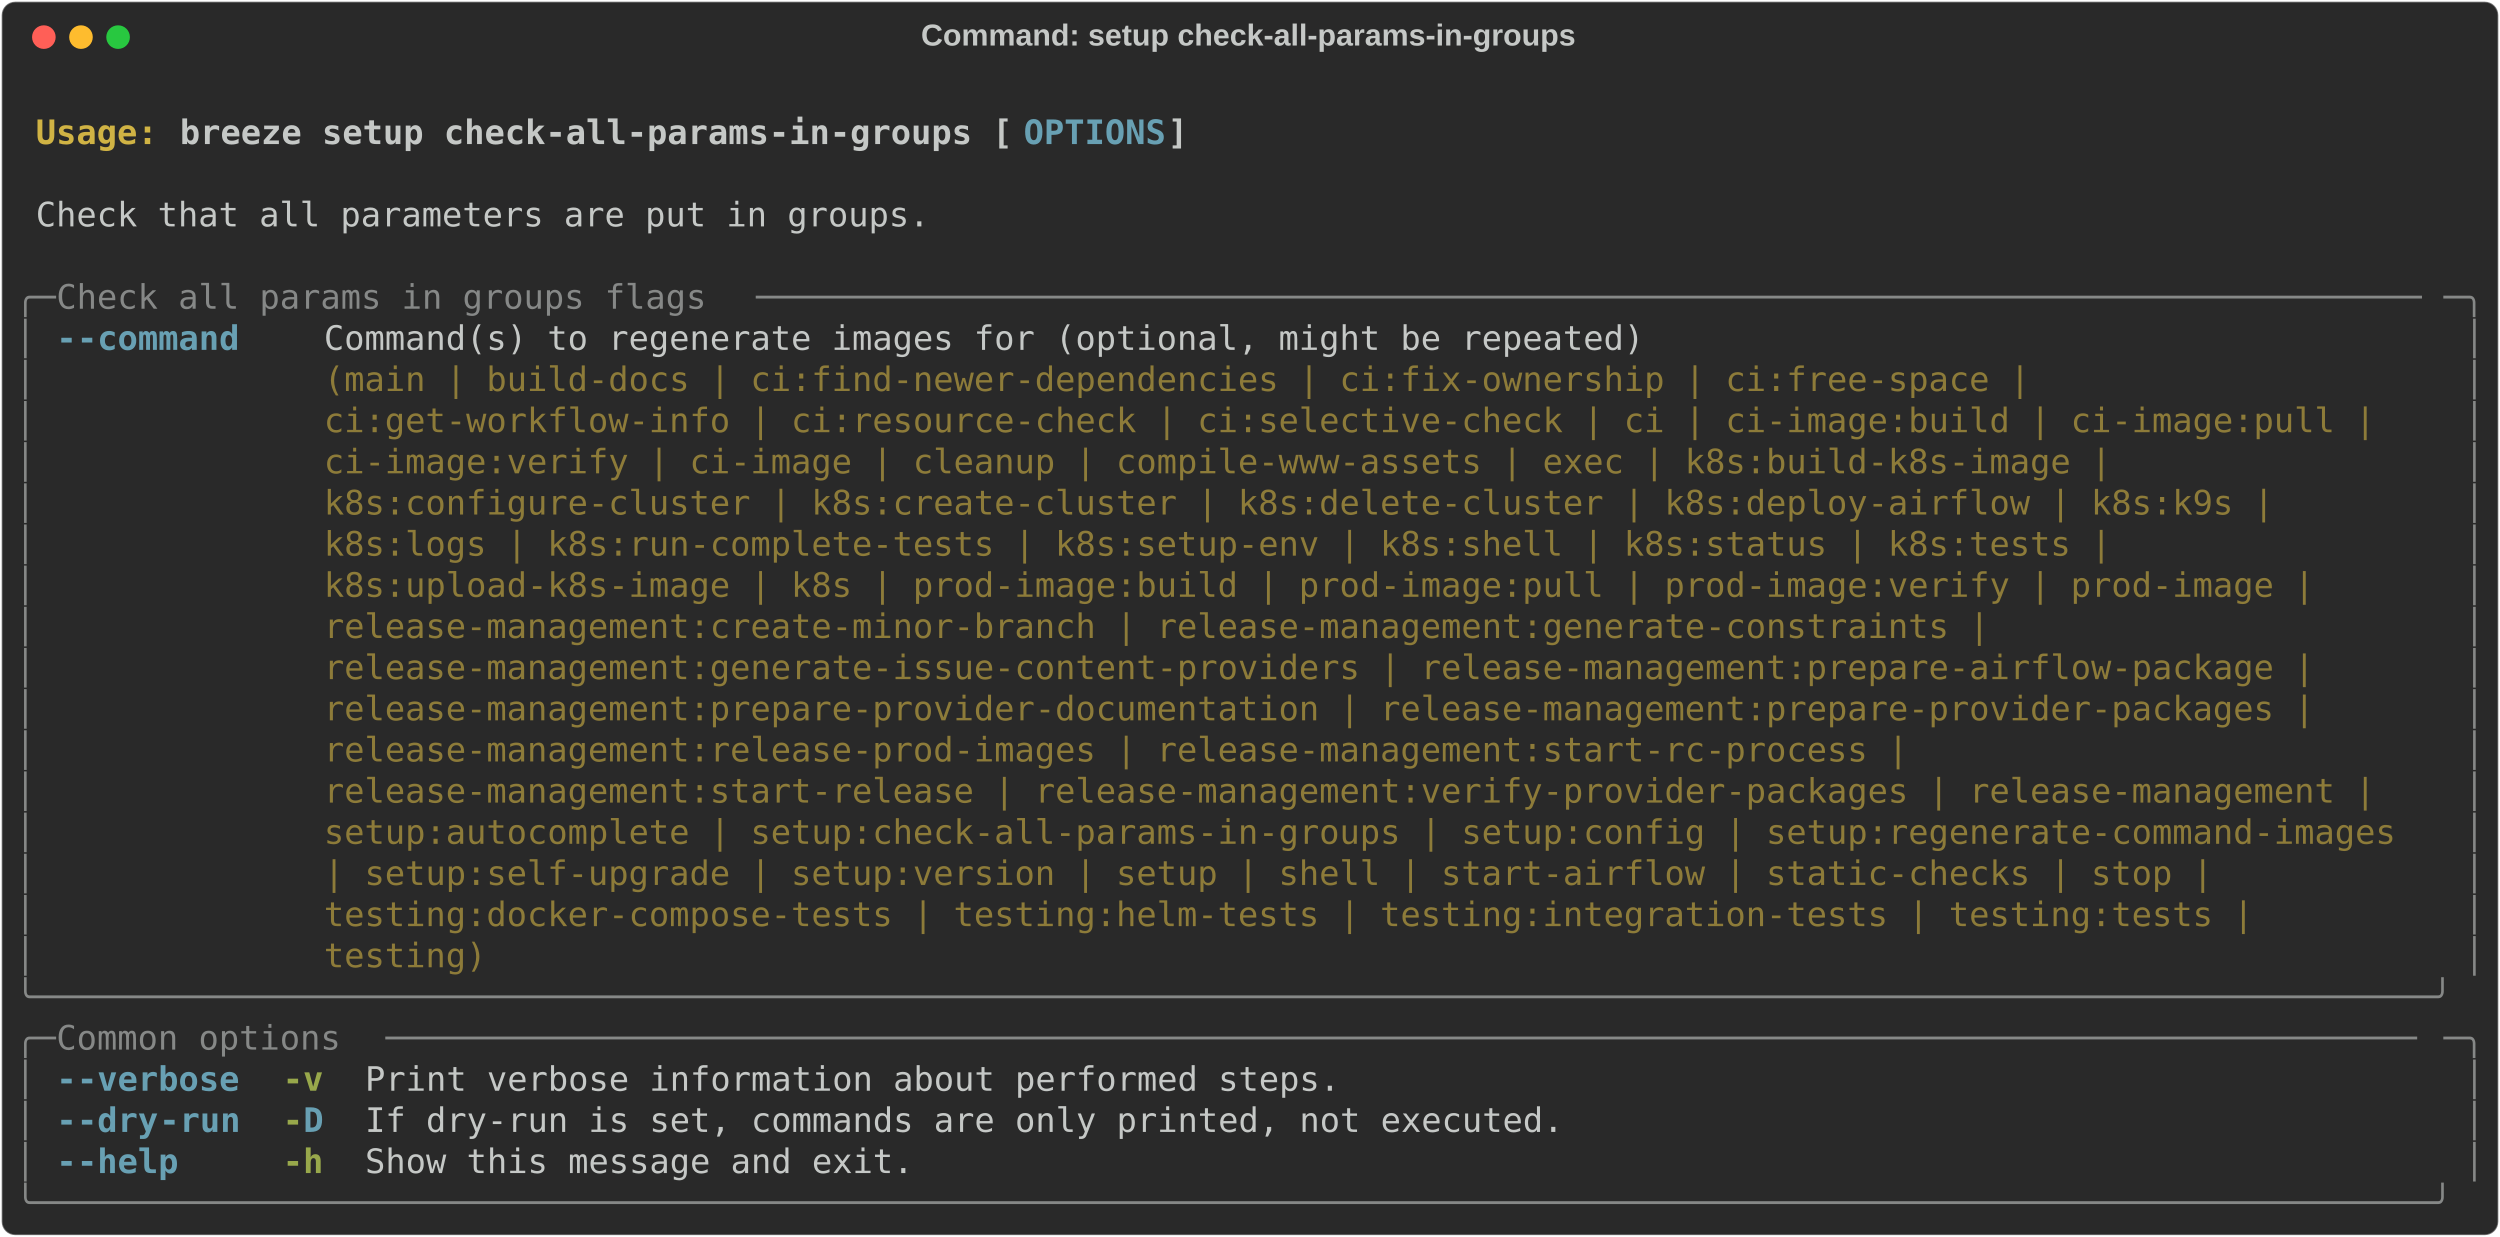
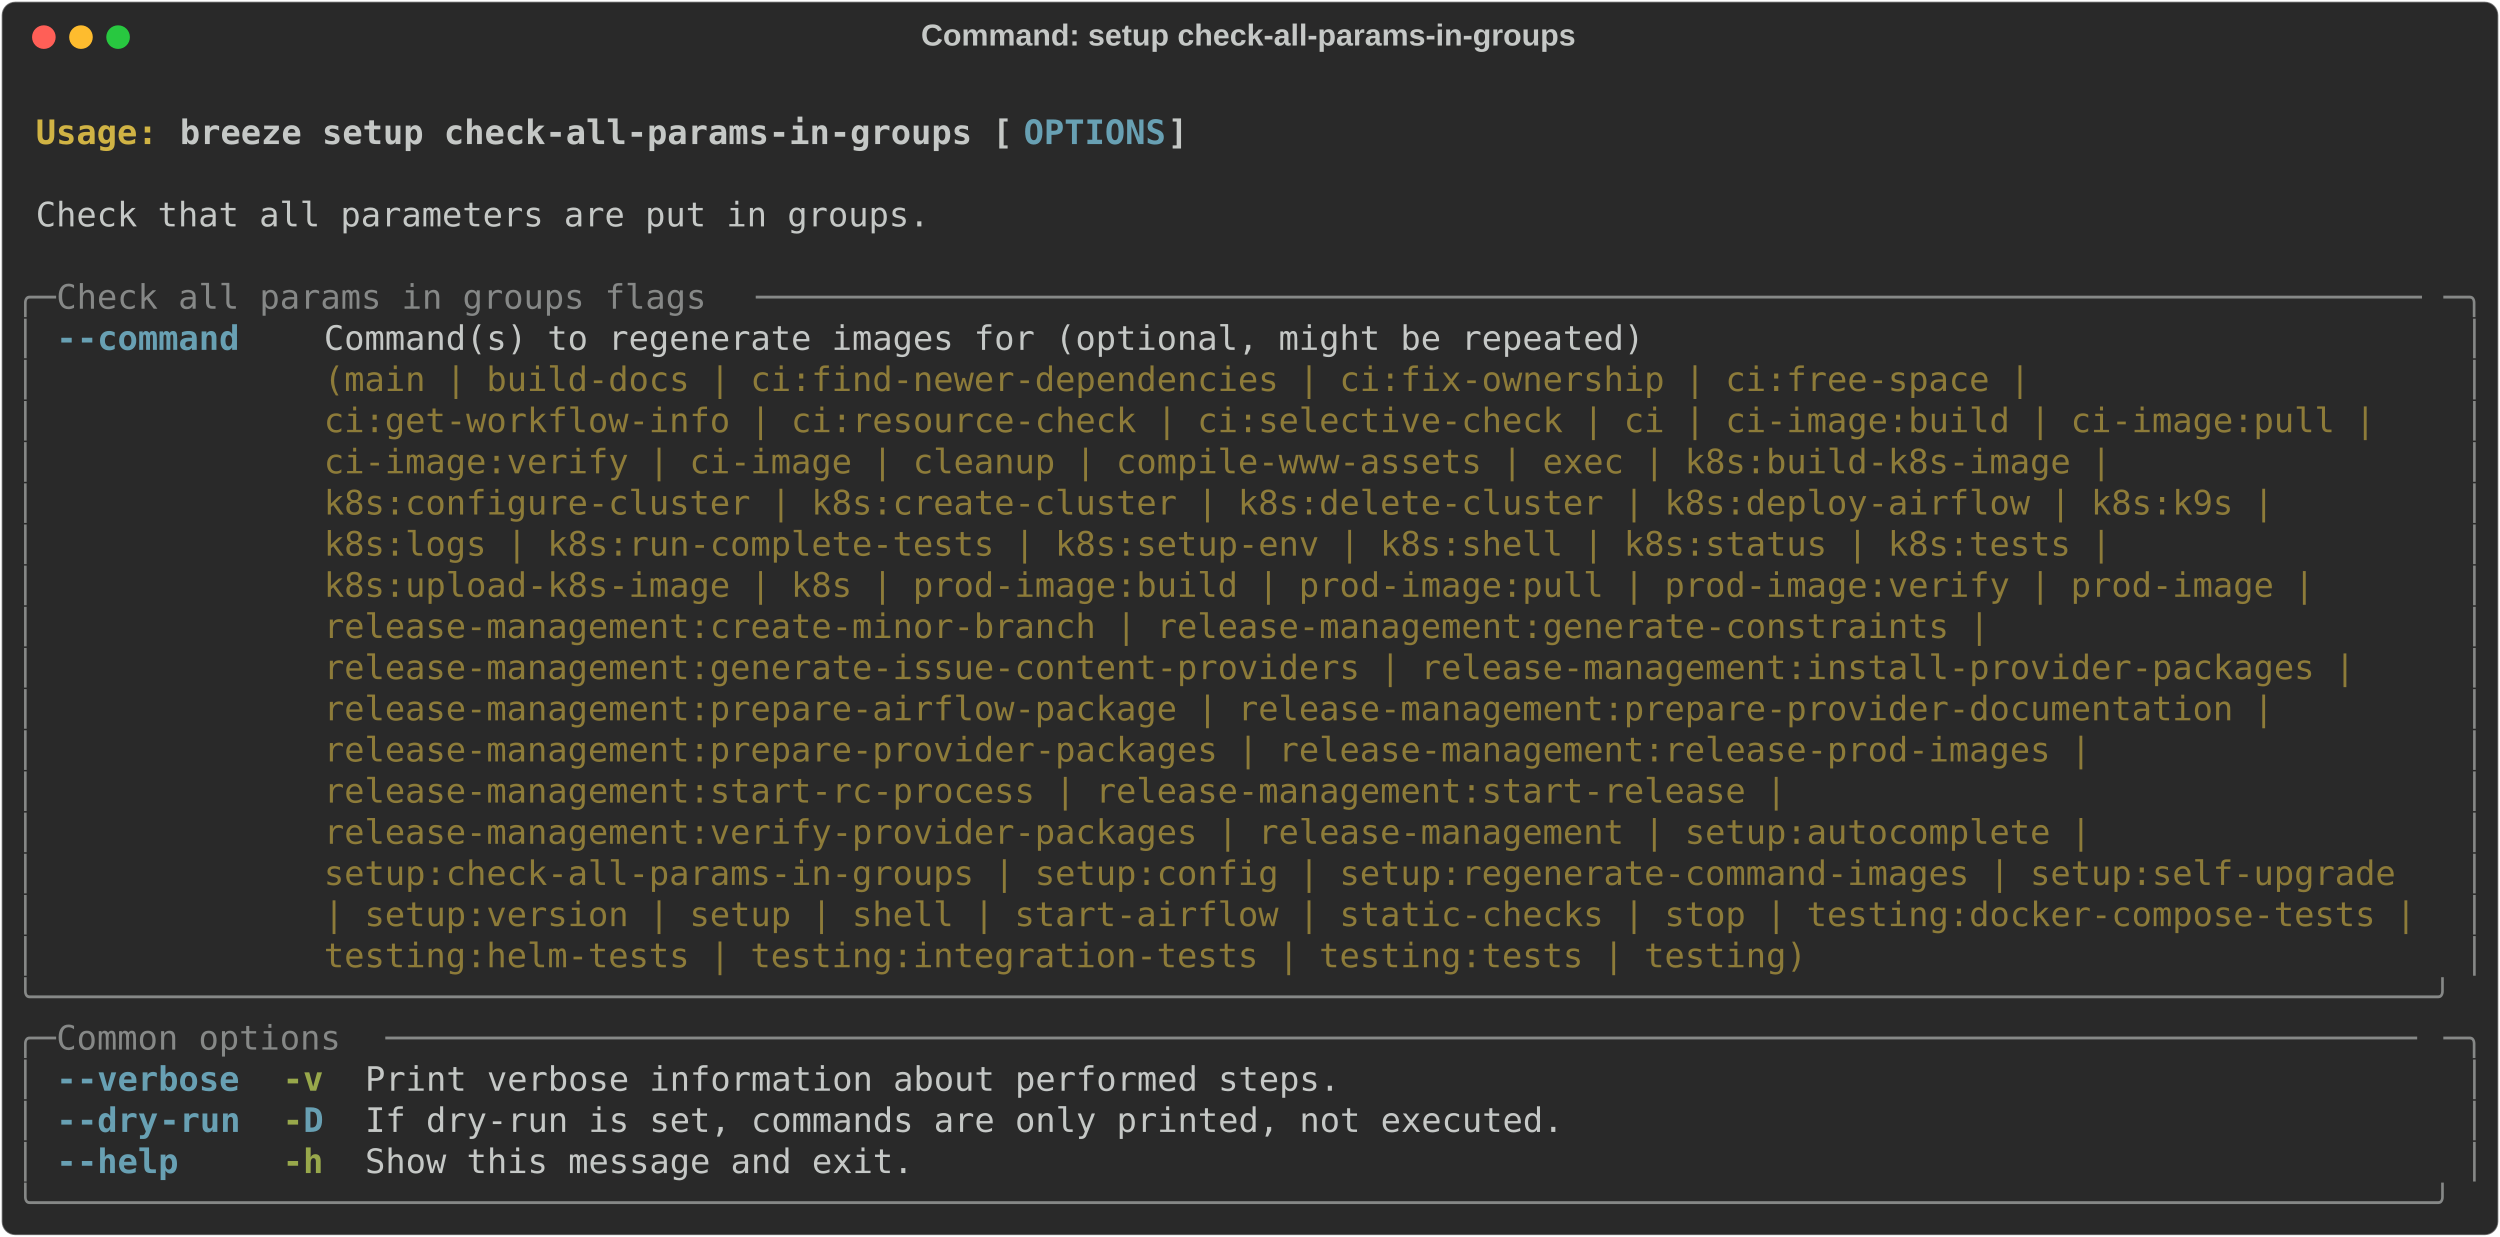
<svg xmlns="http://www.w3.org/2000/svg" class="rich-terminal" viewBox="0 0 1482 733.2">
  <style>

    @font-face {
        font-family: "Fira Code";
        src: local("FiraCode-Regular"),
                url("https://cdnjs.cloudflare.com/ajax/libs/firacode/6.2.0/woff2/FiraCode-Regular.woff2") format("woff2"),
                url("https://cdnjs.cloudflare.com/ajax/libs/firacode/6.2.0/woff/FiraCode-Regular.woff") format("woff");
        font-style: normal;
        font-weight: 400;
    }
    @font-face {
        font-family: "Fira Code";
        src: local("FiraCode-Bold"),
                url("https://cdnjs.cloudflare.com/ajax/libs/firacode/6.2.0/woff2/FiraCode-Bold.woff2") format("woff2"),
                url("https://cdnjs.cloudflare.com/ajax/libs/firacode/6.2.0/woff/FiraCode-Bold.woff") format("woff");
        font-style: bold;
        font-weight: 700;
    }

    .breeze-setup-check-all-params-in-groups-matrix {
        font-family: Fira Code, monospace;
        font-size: 20px;
        line-height: 24.4px;
        font-variant-east-asian: full-width;
    }

    .breeze-setup-check-all-params-in-groups-title {
        font-size: 18px;
        font-weight: bold;
        font-family: arial;
    }

    .breeze-setup-check-all-params-in-groups-r1 { fill: #c5c8c6;font-weight: bold }
.breeze-setup-check-all-params-in-groups-r2 { fill: #c5c8c6 }
.breeze-setup-check-all-params-in-groups-r3 { fill: #d0b344;font-weight: bold }
.breeze-setup-check-all-params-in-groups-r4 { fill: #68a0b3;font-weight: bold }
.breeze-setup-check-all-params-in-groups-r5 { fill: #868887 }
.breeze-setup-check-all-params-in-groups-r6 { fill: #8d7b39 }
.breeze-setup-check-all-params-in-groups-r7 { fill: #98a84b;font-weight: bold }
    </style>
  <defs>
    <clipPath id="breeze-setup-check-all-params-in-groups-clip-terminal">
      <rect x="0" y="0" width="1463.0" height="682.2" />
    </clipPath>
    <clipPath id="breeze-setup-check-all-params-in-groups-line-0">
      <rect x="0" y="1.5" width="1464" height="24.65" />
    </clipPath>
    <clipPath id="breeze-setup-check-all-params-in-groups-line-1">
      <rect x="0" y="25.9" width="1464" height="24.65" />
    </clipPath>
    <clipPath id="breeze-setup-check-all-params-in-groups-line-2">
      <rect x="0" y="50.3" width="1464" height="24.65" />
    </clipPath>
    <clipPath id="breeze-setup-check-all-params-in-groups-line-3">
      <rect x="0" y="74.7" width="1464" height="24.65" />
    </clipPath>
    <clipPath id="breeze-setup-check-all-params-in-groups-line-4">
      <rect x="0" y="99.1" width="1464" height="24.65" />
    </clipPath>
    <clipPath id="breeze-setup-check-all-params-in-groups-line-5">
      <rect x="0" y="123.5" width="1464" height="24.65" />
    </clipPath>
    <clipPath id="breeze-setup-check-all-params-in-groups-line-6">
      <rect x="0" y="147.9" width="1464" height="24.65" />
    </clipPath>
    <clipPath id="breeze-setup-check-all-params-in-groups-line-7">
      <rect x="0" y="172.3" width="1464" height="24.65" />
    </clipPath>
    <clipPath id="breeze-setup-check-all-params-in-groups-line-8">
      <rect x="0" y="196.7" width="1464" height="24.65" />
    </clipPath>
    <clipPath id="breeze-setup-check-all-params-in-groups-line-9">
      <rect x="0" y="221.1" width="1464" height="24.65" />
    </clipPath>
    <clipPath id="breeze-setup-check-all-params-in-groups-line-10">
      <rect x="0" y="245.5" width="1464" height="24.65" />
    </clipPath>
    <clipPath id="breeze-setup-check-all-params-in-groups-line-11">
      <rect x="0" y="269.9" width="1464" height="24.65" />
    </clipPath>
    <clipPath id="breeze-setup-check-all-params-in-groups-line-12">
      <rect x="0" y="294.3" width="1464" height="24.65" />
    </clipPath>
    <clipPath id="breeze-setup-check-all-params-in-groups-line-13">
      <rect x="0" y="318.7" width="1464" height="24.65" />
    </clipPath>
    <clipPath id="breeze-setup-check-all-params-in-groups-line-14">
      <rect x="0" y="343.1" width="1464" height="24.65" />
    </clipPath>
    <clipPath id="breeze-setup-check-all-params-in-groups-line-15">
      <rect x="0" y="367.5" width="1464" height="24.65" />
    </clipPath>
    <clipPath id="breeze-setup-check-all-params-in-groups-line-16">
      <rect x="0" y="391.9" width="1464" height="24.65" />
    </clipPath>
    <clipPath id="breeze-setup-check-all-params-in-groups-line-17">
      <rect x="0" y="416.3" width="1464" height="24.65" />
    </clipPath>
    <clipPath id="breeze-setup-check-all-params-in-groups-line-18">
      <rect x="0" y="440.7" width="1464" height="24.65" />
    </clipPath>
    <clipPath id="breeze-setup-check-all-params-in-groups-line-19">
      <rect x="0" y="465.1" width="1464" height="24.65" />
    </clipPath>
    <clipPath id="breeze-setup-check-all-params-in-groups-line-20">
      <rect x="0" y="489.5" width="1464" height="24.65" />
    </clipPath>
    <clipPath id="breeze-setup-check-all-params-in-groups-line-21">
      <rect x="0" y="513.9" width="1464" height="24.65" />
    </clipPath>
    <clipPath id="breeze-setup-check-all-params-in-groups-line-22">
      <rect x="0" y="538.3" width="1464" height="24.65" />
    </clipPath>
    <clipPath id="breeze-setup-check-all-params-in-groups-line-23">
      <rect x="0" y="562.7" width="1464" height="24.65" />
    </clipPath>
    <clipPath id="breeze-setup-check-all-params-in-groups-line-24">
      <rect x="0" y="587.1" width="1464" height="24.65" />
    </clipPath>
    <clipPath id="breeze-setup-check-all-params-in-groups-line-25">
      <rect x="0" y="611.5" width="1464" height="24.65" />
    </clipPath>
    <clipPath id="breeze-setup-check-all-params-in-groups-line-26">
      <rect x="0" y="635.9" width="1464" height="24.65" />
    </clipPath>
  </defs>
  <rect fill="#292929" stroke="rgba(255,255,255,0.35)" stroke-width="1" x="1" y="1" width="1480" height="731.2" rx="8" />
  <text class="breeze-setup-check-all-params-in-groups-title" fill="#c5c8c6" text-anchor="middle" x="740" y="27">Command: setup check-all-params-in-groups</text>
  <g transform="translate(26,22)">
    <circle cx="0" cy="0" r="7" fill="#ff5f57" />
    <circle cx="22" cy="0" r="7" fill="#febc2e" />
    <circle cx="44" cy="0" r="7" fill="#28c840" />
  </g>
  <g transform="translate(9, 41)" clip-path="url(#breeze-setup-check-all-params-in-groups-clip-terminal)">
    <g class="breeze-setup-check-all-params-in-groups-matrix">
      <text class="breeze-setup-check-all-params-in-groups-r2" x="1464" y="20" textLength="12.2" clip-path="url(#breeze-setup-check-all-params-in-groups-line-0)">
</text>
      <text class="breeze-setup-check-all-params-in-groups-r3" x="12.2" y="44.4" textLength="85.4" clip-path="url(#breeze-setup-check-all-params-in-groups-line-1)">Usage: </text>
      <text class="breeze-setup-check-all-params-in-groups-r1" x="97.6" y="44.4" textLength="500.2" clip-path="url(#breeze-setup-check-all-params-in-groups-line-1)">breeze setup check-all-params-in-groups [</text>
      <text class="breeze-setup-check-all-params-in-groups-r4" x="597.8" y="44.4" textLength="85.4" clip-path="url(#breeze-setup-check-all-params-in-groups-line-1)">OPTIONS</text>
      <text class="breeze-setup-check-all-params-in-groups-r1" x="683.2" y="44.4" textLength="12.2" clip-path="url(#breeze-setup-check-all-params-in-groups-line-1)">]</text>
      <text class="breeze-setup-check-all-params-in-groups-r2" x="1464" y="44.4" textLength="12.2" clip-path="url(#breeze-setup-check-all-params-in-groups-line-1)">
</text>
      <text class="breeze-setup-check-all-params-in-groups-r2" x="1464" y="68.8" textLength="12.2" clip-path="url(#breeze-setup-check-all-params-in-groups-line-2)">
</text>
      <text class="breeze-setup-check-all-params-in-groups-r2" x="12.2" y="93.2" textLength="536.8" clip-path="url(#breeze-setup-check-all-params-in-groups-line-3)">Check that all parameters are put in groups.</text>
      <text class="breeze-setup-check-all-params-in-groups-r2" x="1464" y="93.2" textLength="12.2" clip-path="url(#breeze-setup-check-all-params-in-groups-line-3)">
</text>
      <text class="breeze-setup-check-all-params-in-groups-r2" x="1464" y="117.6" textLength="12.2" clip-path="url(#breeze-setup-check-all-params-in-groups-line-4)">
</text>
      <text class="breeze-setup-check-all-params-in-groups-r5" x="0" y="142" textLength="24.4" clip-path="url(#breeze-setup-check-all-params-in-groups-line-5)">╭─</text>
      <text class="breeze-setup-check-all-params-in-groups-r5" x="24.4" y="142" textLength="414.8" clip-path="url(#breeze-setup-check-all-params-in-groups-line-5)"> Check all params in groups flags </text>
      <text class="breeze-setup-check-all-params-in-groups-r5" x="439.2" y="142" textLength="1000.4" clip-path="url(#breeze-setup-check-all-params-in-groups-line-5)">──────────────────────────────────────────────────────────────────────────────────</text>
      <text class="breeze-setup-check-all-params-in-groups-r5" x="1439.6" y="142" textLength="24.4" clip-path="url(#breeze-setup-check-all-params-in-groups-line-5)">─╮</text>
      <text class="breeze-setup-check-all-params-in-groups-r2" x="1464" y="142" textLength="12.2" clip-path="url(#breeze-setup-check-all-params-in-groups-line-5)">
</text>
      <text class="breeze-setup-check-all-params-in-groups-r5" x="0" y="166.4" textLength="12.2" clip-path="url(#breeze-setup-check-all-params-in-groups-line-6)">│</text>
      <text class="breeze-setup-check-all-params-in-groups-r4" x="24.4" y="166.4" textLength="12.2" clip-path="url(#breeze-setup-check-all-params-in-groups-line-6)">-</text>
      <text class="breeze-setup-check-all-params-in-groups-r4" x="36.6" y="166.4" textLength="97.6" clip-path="url(#breeze-setup-check-all-params-in-groups-line-6)">-command</text>
      <text class="breeze-setup-check-all-params-in-groups-r2" x="183" y="166.4" textLength="1256.6" clip-path="url(#breeze-setup-check-all-params-in-groups-line-6)">Command(s) to regenerate images for (optional, might be repeated)                                      </text>
      <text class="breeze-setup-check-all-params-in-groups-r5" x="1451.8" y="166.4" textLength="12.2" clip-path="url(#breeze-setup-check-all-params-in-groups-line-6)">│</text>
      <text class="breeze-setup-check-all-params-in-groups-r2" x="1464" y="166.4" textLength="12.2" clip-path="url(#breeze-setup-check-all-params-in-groups-line-6)">
</text>
      <text class="breeze-setup-check-all-params-in-groups-r5" x="0" y="190.8" textLength="12.2" clip-path="url(#breeze-setup-check-all-params-in-groups-line-7)">│</text>
      <text class="breeze-setup-check-all-params-in-groups-r6" x="183" y="190.8" textLength="1256.6" clip-path="url(#breeze-setup-check-all-params-in-groups-line-7)">(main | build-docs | ci:find-newer-dependencies | ci:fix-ownership | ci:free-space |                   </text>
      <text class="breeze-setup-check-all-params-in-groups-r5" x="1451.8" y="190.8" textLength="12.2" clip-path="url(#breeze-setup-check-all-params-in-groups-line-7)">│</text>
      <text class="breeze-setup-check-all-params-in-groups-r2" x="1464" y="190.8" textLength="12.2" clip-path="url(#breeze-setup-check-all-params-in-groups-line-7)">
</text>
      <text class="breeze-setup-check-all-params-in-groups-r5" x="0" y="215.2" textLength="12.2" clip-path="url(#breeze-setup-check-all-params-in-groups-line-8)">│</text>
      <text class="breeze-setup-check-all-params-in-groups-r6" x="183" y="215.2" textLength="1256.6" clip-path="url(#breeze-setup-check-all-params-in-groups-line-8)">ci:get-workflow-info | ci:resource-check | ci:selective-check | ci | ci-image:build | ci-image:pull |  </text>
      <text class="breeze-setup-check-all-params-in-groups-r5" x="1451.8" y="215.2" textLength="12.2" clip-path="url(#breeze-setup-check-all-params-in-groups-line-8)">│</text>
      <text class="breeze-setup-check-all-params-in-groups-r2" x="1464" y="215.2" textLength="12.2" clip-path="url(#breeze-setup-check-all-params-in-groups-line-8)">
</text>
      <text class="breeze-setup-check-all-params-in-groups-r5" x="0" y="239.6" textLength="12.2" clip-path="url(#breeze-setup-check-all-params-in-groups-line-9)">│</text>
      <text class="breeze-setup-check-all-params-in-groups-r6" x="183" y="239.6" textLength="1256.6" clip-path="url(#breeze-setup-check-all-params-in-groups-line-9)">ci-image:verify | ci-image | cleanup | compile-www-assets | exec | k8s:build-k8s-image |               </text>
      <text class="breeze-setup-check-all-params-in-groups-r5" x="1451.8" y="239.6" textLength="12.2" clip-path="url(#breeze-setup-check-all-params-in-groups-line-9)">│</text>
      <text class="breeze-setup-check-all-params-in-groups-r2" x="1464" y="239.6" textLength="12.2" clip-path="url(#breeze-setup-check-all-params-in-groups-line-9)">
</text>
      <text class="breeze-setup-check-all-params-in-groups-r5" x="0" y="264" textLength="12.2" clip-path="url(#breeze-setup-check-all-params-in-groups-line-10)">│</text>
      <text class="breeze-setup-check-all-params-in-groups-r6" x="183" y="264" textLength="1256.6" clip-path="url(#breeze-setup-check-all-params-in-groups-line-10)">k8s:configure-cluster | k8s:create-cluster | k8s:delete-cluster | k8s:deploy-airflow | k8s:k9s |       </text>
      <text class="breeze-setup-check-all-params-in-groups-r5" x="1451.8" y="264" textLength="12.2" clip-path="url(#breeze-setup-check-all-params-in-groups-line-10)">│</text>
      <text class="breeze-setup-check-all-params-in-groups-r2" x="1464" y="264" textLength="12.2" clip-path="url(#breeze-setup-check-all-params-in-groups-line-10)">
</text>
      <text class="breeze-setup-check-all-params-in-groups-r5" x="0" y="288.4" textLength="12.2" clip-path="url(#breeze-setup-check-all-params-in-groups-line-11)">│</text>
      <text class="breeze-setup-check-all-params-in-groups-r6" x="183" y="288.4" textLength="1256.6" clip-path="url(#breeze-setup-check-all-params-in-groups-line-11)">k8s:logs | k8s:run-complete-tests | k8s:setup-env | k8s:shell | k8s:status | k8s:tests |               </text>
      <text class="breeze-setup-check-all-params-in-groups-r5" x="1451.8" y="288.4" textLength="12.2" clip-path="url(#breeze-setup-check-all-params-in-groups-line-11)">│</text>
      <text class="breeze-setup-check-all-params-in-groups-r2" x="1464" y="288.4" textLength="12.2" clip-path="url(#breeze-setup-check-all-params-in-groups-line-11)">
</text>
      <text class="breeze-setup-check-all-params-in-groups-r5" x="0" y="312.8" textLength="12.2" clip-path="url(#breeze-setup-check-all-params-in-groups-line-12)">│</text>
      <text class="breeze-setup-check-all-params-in-groups-r6" x="183" y="312.8" textLength="1256.6" clip-path="url(#breeze-setup-check-all-params-in-groups-line-12)">k8s:upload-k8s-image | k8s | prod-image:build | prod-image:pull | prod-image:verify | prod-image |     </text>
      <text class="breeze-setup-check-all-params-in-groups-r5" x="1451.8" y="312.8" textLength="12.2" clip-path="url(#breeze-setup-check-all-params-in-groups-line-12)">│</text>
      <text class="breeze-setup-check-all-params-in-groups-r2" x="1464" y="312.8" textLength="12.2" clip-path="url(#breeze-setup-check-all-params-in-groups-line-12)">
</text>
      <text class="breeze-setup-check-all-params-in-groups-r5" x="0" y="337.2" textLength="12.2" clip-path="url(#breeze-setup-check-all-params-in-groups-line-13)">│</text>
      <text class="breeze-setup-check-all-params-in-groups-r6" x="183" y="337.2" textLength="1256.6" clip-path="url(#breeze-setup-check-all-params-in-groups-line-13)">release-management:create-minor-branch | release-management:generate-constraints |                     </text>
      <text class="breeze-setup-check-all-params-in-groups-r5" x="1451.8" y="337.2" textLength="12.2" clip-path="url(#breeze-setup-check-all-params-in-groups-line-13)">│</text>
      <text class="breeze-setup-check-all-params-in-groups-r2" x="1464" y="337.2" textLength="12.2" clip-path="url(#breeze-setup-check-all-params-in-groups-line-13)">
</text>
      <text class="breeze-setup-check-all-params-in-groups-r5" x="0" y="361.6" textLength="12.2" clip-path="url(#breeze-setup-check-all-params-in-groups-line-14)">│</text>
-       <text class="breeze-setup-check-all-params-in-groups-r6" x="183" y="361.6" textLength="1256.6" clip-path="url(#breeze-setup-check-all-params-in-groups-line-14)">release-management:generate-issue-content-providers | release-management:prepare-airflow-package |     </text>
+       <text class="breeze-setup-check-all-params-in-groups-r6" x="183" y="361.6" textLength="1256.6" clip-path="url(#breeze-setup-check-all-params-in-groups-line-14)">release-management:generate-issue-content-providers | release-management:install-provider-packages |   </text>
      <text class="breeze-setup-check-all-params-in-groups-r5" x="1451.8" y="361.6" textLength="12.2" clip-path="url(#breeze-setup-check-all-params-in-groups-line-14)">│</text>
      <text class="breeze-setup-check-all-params-in-groups-r2" x="1464" y="361.6" textLength="12.2" clip-path="url(#breeze-setup-check-all-params-in-groups-line-14)">
</text>
      <text class="breeze-setup-check-all-params-in-groups-r5" x="0" y="386" textLength="12.2" clip-path="url(#breeze-setup-check-all-params-in-groups-line-15)">│</text>
-       <text class="breeze-setup-check-all-params-in-groups-r6" x="183" y="386" textLength="1256.6" clip-path="url(#breeze-setup-check-all-params-in-groups-line-15)">release-management:prepare-provider-documentation | release-management:prepare-provider-packages |     </text>
+       <text class="breeze-setup-check-all-params-in-groups-r6" x="183" y="386" textLength="1256.6" clip-path="url(#breeze-setup-check-all-params-in-groups-line-15)">release-management:prepare-airflow-package | release-management:prepare-provider-documentation |       </text>
      <text class="breeze-setup-check-all-params-in-groups-r5" x="1451.8" y="386" textLength="12.2" clip-path="url(#breeze-setup-check-all-params-in-groups-line-15)">│</text>
      <text class="breeze-setup-check-all-params-in-groups-r2" x="1464" y="386" textLength="12.2" clip-path="url(#breeze-setup-check-all-params-in-groups-line-15)">
</text>
      <text class="breeze-setup-check-all-params-in-groups-r5" x="0" y="410.4" textLength="12.2" clip-path="url(#breeze-setup-check-all-params-in-groups-line-16)">│</text>
-       <text class="breeze-setup-check-all-params-in-groups-r6" x="183" y="410.4" textLength="1256.6" clip-path="url(#breeze-setup-check-all-params-in-groups-line-16)">release-management:release-prod-images | release-management:start-rc-process |                         </text>
+       <text class="breeze-setup-check-all-params-in-groups-r6" x="183" y="410.4" textLength="1256.6" clip-path="url(#breeze-setup-check-all-params-in-groups-line-16)">release-management:prepare-provider-packages | release-management:release-prod-images |                </text>
      <text class="breeze-setup-check-all-params-in-groups-r5" x="1451.8" y="410.4" textLength="12.2" clip-path="url(#breeze-setup-check-all-params-in-groups-line-16)">│</text>
      <text class="breeze-setup-check-all-params-in-groups-r2" x="1464" y="410.4" textLength="12.2" clip-path="url(#breeze-setup-check-all-params-in-groups-line-16)">
</text>
      <text class="breeze-setup-check-all-params-in-groups-r5" x="0" y="434.8" textLength="12.2" clip-path="url(#breeze-setup-check-all-params-in-groups-line-17)">│</text>
-       <text class="breeze-setup-check-all-params-in-groups-r6" x="183" y="434.8" textLength="1256.6" clip-path="url(#breeze-setup-check-all-params-in-groups-line-17)">release-management:start-release | release-management:verify-provider-packages | release-management |  </text>
+       <text class="breeze-setup-check-all-params-in-groups-r6" x="183" y="434.8" textLength="1256.6" clip-path="url(#breeze-setup-check-all-params-in-groups-line-17)">release-management:start-rc-process | release-management:start-release |                               </text>
      <text class="breeze-setup-check-all-params-in-groups-r5" x="1451.8" y="434.8" textLength="12.2" clip-path="url(#breeze-setup-check-all-params-in-groups-line-17)">│</text>
      <text class="breeze-setup-check-all-params-in-groups-r2" x="1464" y="434.8" textLength="12.2" clip-path="url(#breeze-setup-check-all-params-in-groups-line-17)">
</text>
      <text class="breeze-setup-check-all-params-in-groups-r5" x="0" y="459.2" textLength="12.2" clip-path="url(#breeze-setup-check-all-params-in-groups-line-18)">│</text>
-       <text class="breeze-setup-check-all-params-in-groups-r6" x="183" y="459.2" textLength="1256.6" clip-path="url(#breeze-setup-check-all-params-in-groups-line-18)">setup:autocomplete | setup:check-all-params-in-groups | setup:config | setup:regenerate-command-images </text>
+       <text class="breeze-setup-check-all-params-in-groups-r6" x="183" y="459.2" textLength="1256.6" clip-path="url(#breeze-setup-check-all-params-in-groups-line-18)">release-management:verify-provider-packages | release-management | setup:autocomplete |                </text>
      <text class="breeze-setup-check-all-params-in-groups-r5" x="1451.8" y="459.2" textLength="12.2" clip-path="url(#breeze-setup-check-all-params-in-groups-line-18)">│</text>
      <text class="breeze-setup-check-all-params-in-groups-r2" x="1464" y="459.2" textLength="12.2" clip-path="url(#breeze-setup-check-all-params-in-groups-line-18)">
</text>
      <text class="breeze-setup-check-all-params-in-groups-r5" x="0" y="483.6" textLength="12.2" clip-path="url(#breeze-setup-check-all-params-in-groups-line-19)">│</text>
-       <text class="breeze-setup-check-all-params-in-groups-r6" x="183" y="483.6" textLength="1256.6" clip-path="url(#breeze-setup-check-all-params-in-groups-line-19)">| setup:self-upgrade | setup:version | setup | shell | start-airflow | static-checks | stop |          </text>
+       <text class="breeze-setup-check-all-params-in-groups-r6" x="183" y="483.6" textLength="1256.6" clip-path="url(#breeze-setup-check-all-params-in-groups-line-19)">setup:check-all-params-in-groups | setup:config | setup:regenerate-command-images | setup:self-upgrade </text>
      <text class="breeze-setup-check-all-params-in-groups-r5" x="1451.8" y="483.6" textLength="12.2" clip-path="url(#breeze-setup-check-all-params-in-groups-line-19)">│</text>
      <text class="breeze-setup-check-all-params-in-groups-r2" x="1464" y="483.6" textLength="12.2" clip-path="url(#breeze-setup-check-all-params-in-groups-line-19)">
</text>
      <text class="breeze-setup-check-all-params-in-groups-r5" x="0" y="508" textLength="12.2" clip-path="url(#breeze-setup-check-all-params-in-groups-line-20)">│</text>
-       <text class="breeze-setup-check-all-params-in-groups-r6" x="183" y="508" textLength="1256.6" clip-path="url(#breeze-setup-check-all-params-in-groups-line-20)">testing:docker-compose-tests | testing:helm-tests | testing:integration-tests | testing:tests |        </text>
+       <text class="breeze-setup-check-all-params-in-groups-r6" x="183" y="508" textLength="1256.6" clip-path="url(#breeze-setup-check-all-params-in-groups-line-20)">| setup:version | setup | shell | start-airflow | static-checks | stop | testing:docker-compose-tests |</text>
      <text class="breeze-setup-check-all-params-in-groups-r5" x="1451.8" y="508" textLength="12.2" clip-path="url(#breeze-setup-check-all-params-in-groups-line-20)">│</text>
      <text class="breeze-setup-check-all-params-in-groups-r2" x="1464" y="508" textLength="12.2" clip-path="url(#breeze-setup-check-all-params-in-groups-line-20)">
</text>
      <text class="breeze-setup-check-all-params-in-groups-r5" x="0" y="532.4" textLength="12.2" clip-path="url(#breeze-setup-check-all-params-in-groups-line-21)">│</text>
-       <text class="breeze-setup-check-all-params-in-groups-r6" x="183" y="532.4" textLength="1256.6" clip-path="url(#breeze-setup-check-all-params-in-groups-line-21)">testing)                                                                                               </text>
+       <text class="breeze-setup-check-all-params-in-groups-r6" x="183" y="532.4" textLength="1256.6" clip-path="url(#breeze-setup-check-all-params-in-groups-line-21)">testing:helm-tests | testing:integration-tests | testing:tests | testing)                              </text>
      <text class="breeze-setup-check-all-params-in-groups-r5" x="1451.8" y="532.4" textLength="12.2" clip-path="url(#breeze-setup-check-all-params-in-groups-line-21)">│</text>
      <text class="breeze-setup-check-all-params-in-groups-r2" x="1464" y="532.4" textLength="12.2" clip-path="url(#breeze-setup-check-all-params-in-groups-line-21)">
</text>
      <text class="breeze-setup-check-all-params-in-groups-r5" x="0" y="556.8" textLength="1464" clip-path="url(#breeze-setup-check-all-params-in-groups-line-22)">╰──────────────────────────────────────────────────────────────────────────────────────────────────────────────────────╯</text>
      <text class="breeze-setup-check-all-params-in-groups-r2" x="1464" y="556.8" textLength="12.2" clip-path="url(#breeze-setup-check-all-params-in-groups-line-22)">
</text>
      <text class="breeze-setup-check-all-params-in-groups-r5" x="0" y="581.2" textLength="24.4" clip-path="url(#breeze-setup-check-all-params-in-groups-line-23)">╭─</text>
      <text class="breeze-setup-check-all-params-in-groups-r5" x="24.4" y="581.2" textLength="195.2" clip-path="url(#breeze-setup-check-all-params-in-groups-line-23)"> Common options </text>
      <text class="breeze-setup-check-all-params-in-groups-r5" x="219.6" y="581.2" textLength="1220" clip-path="url(#breeze-setup-check-all-params-in-groups-line-23)">────────────────────────────────────────────────────────────────────────────────────────────────────</text>
      <text class="breeze-setup-check-all-params-in-groups-r5" x="1439.6" y="581.2" textLength="24.4" clip-path="url(#breeze-setup-check-all-params-in-groups-line-23)">─╮</text>
      <text class="breeze-setup-check-all-params-in-groups-r2" x="1464" y="581.2" textLength="12.2" clip-path="url(#breeze-setup-check-all-params-in-groups-line-23)">
</text>
      <text class="breeze-setup-check-all-params-in-groups-r5" x="0" y="605.6" textLength="12.2" clip-path="url(#breeze-setup-check-all-params-in-groups-line-24)">│</text>
      <text class="breeze-setup-check-all-params-in-groups-r4" x="24.4" y="605.6" textLength="12.2" clip-path="url(#breeze-setup-check-all-params-in-groups-line-24)">-</text>
      <text class="breeze-setup-check-all-params-in-groups-r4" x="36.6" y="605.6" textLength="97.6" clip-path="url(#breeze-setup-check-all-params-in-groups-line-24)">-verbose</text>
      <text class="breeze-setup-check-all-params-in-groups-r7" x="158.6" y="605.6" textLength="24.4" clip-path="url(#breeze-setup-check-all-params-in-groups-line-24)">-v</text>
      <text class="breeze-setup-check-all-params-in-groups-r2" x="207.4" y="605.6" textLength="585.6" clip-path="url(#breeze-setup-check-all-params-in-groups-line-24)">Print verbose information about performed steps.</text>
      <text class="breeze-setup-check-all-params-in-groups-r5" x="1451.8" y="605.6" textLength="12.2" clip-path="url(#breeze-setup-check-all-params-in-groups-line-24)">│</text>
      <text class="breeze-setup-check-all-params-in-groups-r2" x="1464" y="605.6" textLength="12.2" clip-path="url(#breeze-setup-check-all-params-in-groups-line-24)">
</text>
      <text class="breeze-setup-check-all-params-in-groups-r5" x="0" y="630" textLength="12.2" clip-path="url(#breeze-setup-check-all-params-in-groups-line-25)">│</text>
      <text class="breeze-setup-check-all-params-in-groups-r4" x="24.4" y="630" textLength="12.2" clip-path="url(#breeze-setup-check-all-params-in-groups-line-25)">-</text>
      <text class="breeze-setup-check-all-params-in-groups-r4" x="36.6" y="630" textLength="48.8" clip-path="url(#breeze-setup-check-all-params-in-groups-line-25)">-dry</text>
      <text class="breeze-setup-check-all-params-in-groups-r4" x="85.4" y="630" textLength="48.8" clip-path="url(#breeze-setup-check-all-params-in-groups-line-25)">-run</text>
      <text class="breeze-setup-check-all-params-in-groups-r7" x="158.6" y="630" textLength="12.2" clip-path="url(#breeze-setup-check-all-params-in-groups-line-25)">-</text>
      <text class="breeze-setup-check-all-params-in-groups-r4" x="170.8" y="630" textLength="12.2" clip-path="url(#breeze-setup-check-all-params-in-groups-line-25)">D</text>
      <text class="breeze-setup-check-all-params-in-groups-r2" x="207.4" y="630" textLength="719.8" clip-path="url(#breeze-setup-check-all-params-in-groups-line-25)">If dry-run is set, commands are only printed, not executed.</text>
      <text class="breeze-setup-check-all-params-in-groups-r5" x="1451.8" y="630" textLength="12.2" clip-path="url(#breeze-setup-check-all-params-in-groups-line-25)">│</text>
      <text class="breeze-setup-check-all-params-in-groups-r2" x="1464" y="630" textLength="12.2" clip-path="url(#breeze-setup-check-all-params-in-groups-line-25)">
</text>
      <text class="breeze-setup-check-all-params-in-groups-r5" x="0" y="654.4" textLength="12.2" clip-path="url(#breeze-setup-check-all-params-in-groups-line-26)">│</text>
      <text class="breeze-setup-check-all-params-in-groups-r4" x="24.4" y="654.4" textLength="12.2" clip-path="url(#breeze-setup-check-all-params-in-groups-line-26)">-</text>
      <text class="breeze-setup-check-all-params-in-groups-r4" x="36.6" y="654.4" textLength="61" clip-path="url(#breeze-setup-check-all-params-in-groups-line-26)">-help</text>
      <text class="breeze-setup-check-all-params-in-groups-r7" x="158.6" y="654.4" textLength="24.4" clip-path="url(#breeze-setup-check-all-params-in-groups-line-26)">-h</text>
      <text class="breeze-setup-check-all-params-in-groups-r2" x="207.4" y="654.4" textLength="329.4" clip-path="url(#breeze-setup-check-all-params-in-groups-line-26)">Show this message and exit.</text>
      <text class="breeze-setup-check-all-params-in-groups-r5" x="1451.8" y="654.4" textLength="12.2" clip-path="url(#breeze-setup-check-all-params-in-groups-line-26)">│</text>
      <text class="breeze-setup-check-all-params-in-groups-r2" x="1464" y="654.4" textLength="12.2" clip-path="url(#breeze-setup-check-all-params-in-groups-line-26)">
</text>
      <text class="breeze-setup-check-all-params-in-groups-r5" x="0" y="678.8" textLength="1464" clip-path="url(#breeze-setup-check-all-params-in-groups-line-27)">╰──────────────────────────────────────────────────────────────────────────────────────────────────────────────────────╯</text>
      <text class="breeze-setup-check-all-params-in-groups-r2" x="1464" y="678.8" textLength="12.2" clip-path="url(#breeze-setup-check-all-params-in-groups-line-27)">
</text>
    </g>
  </g>
</svg>
